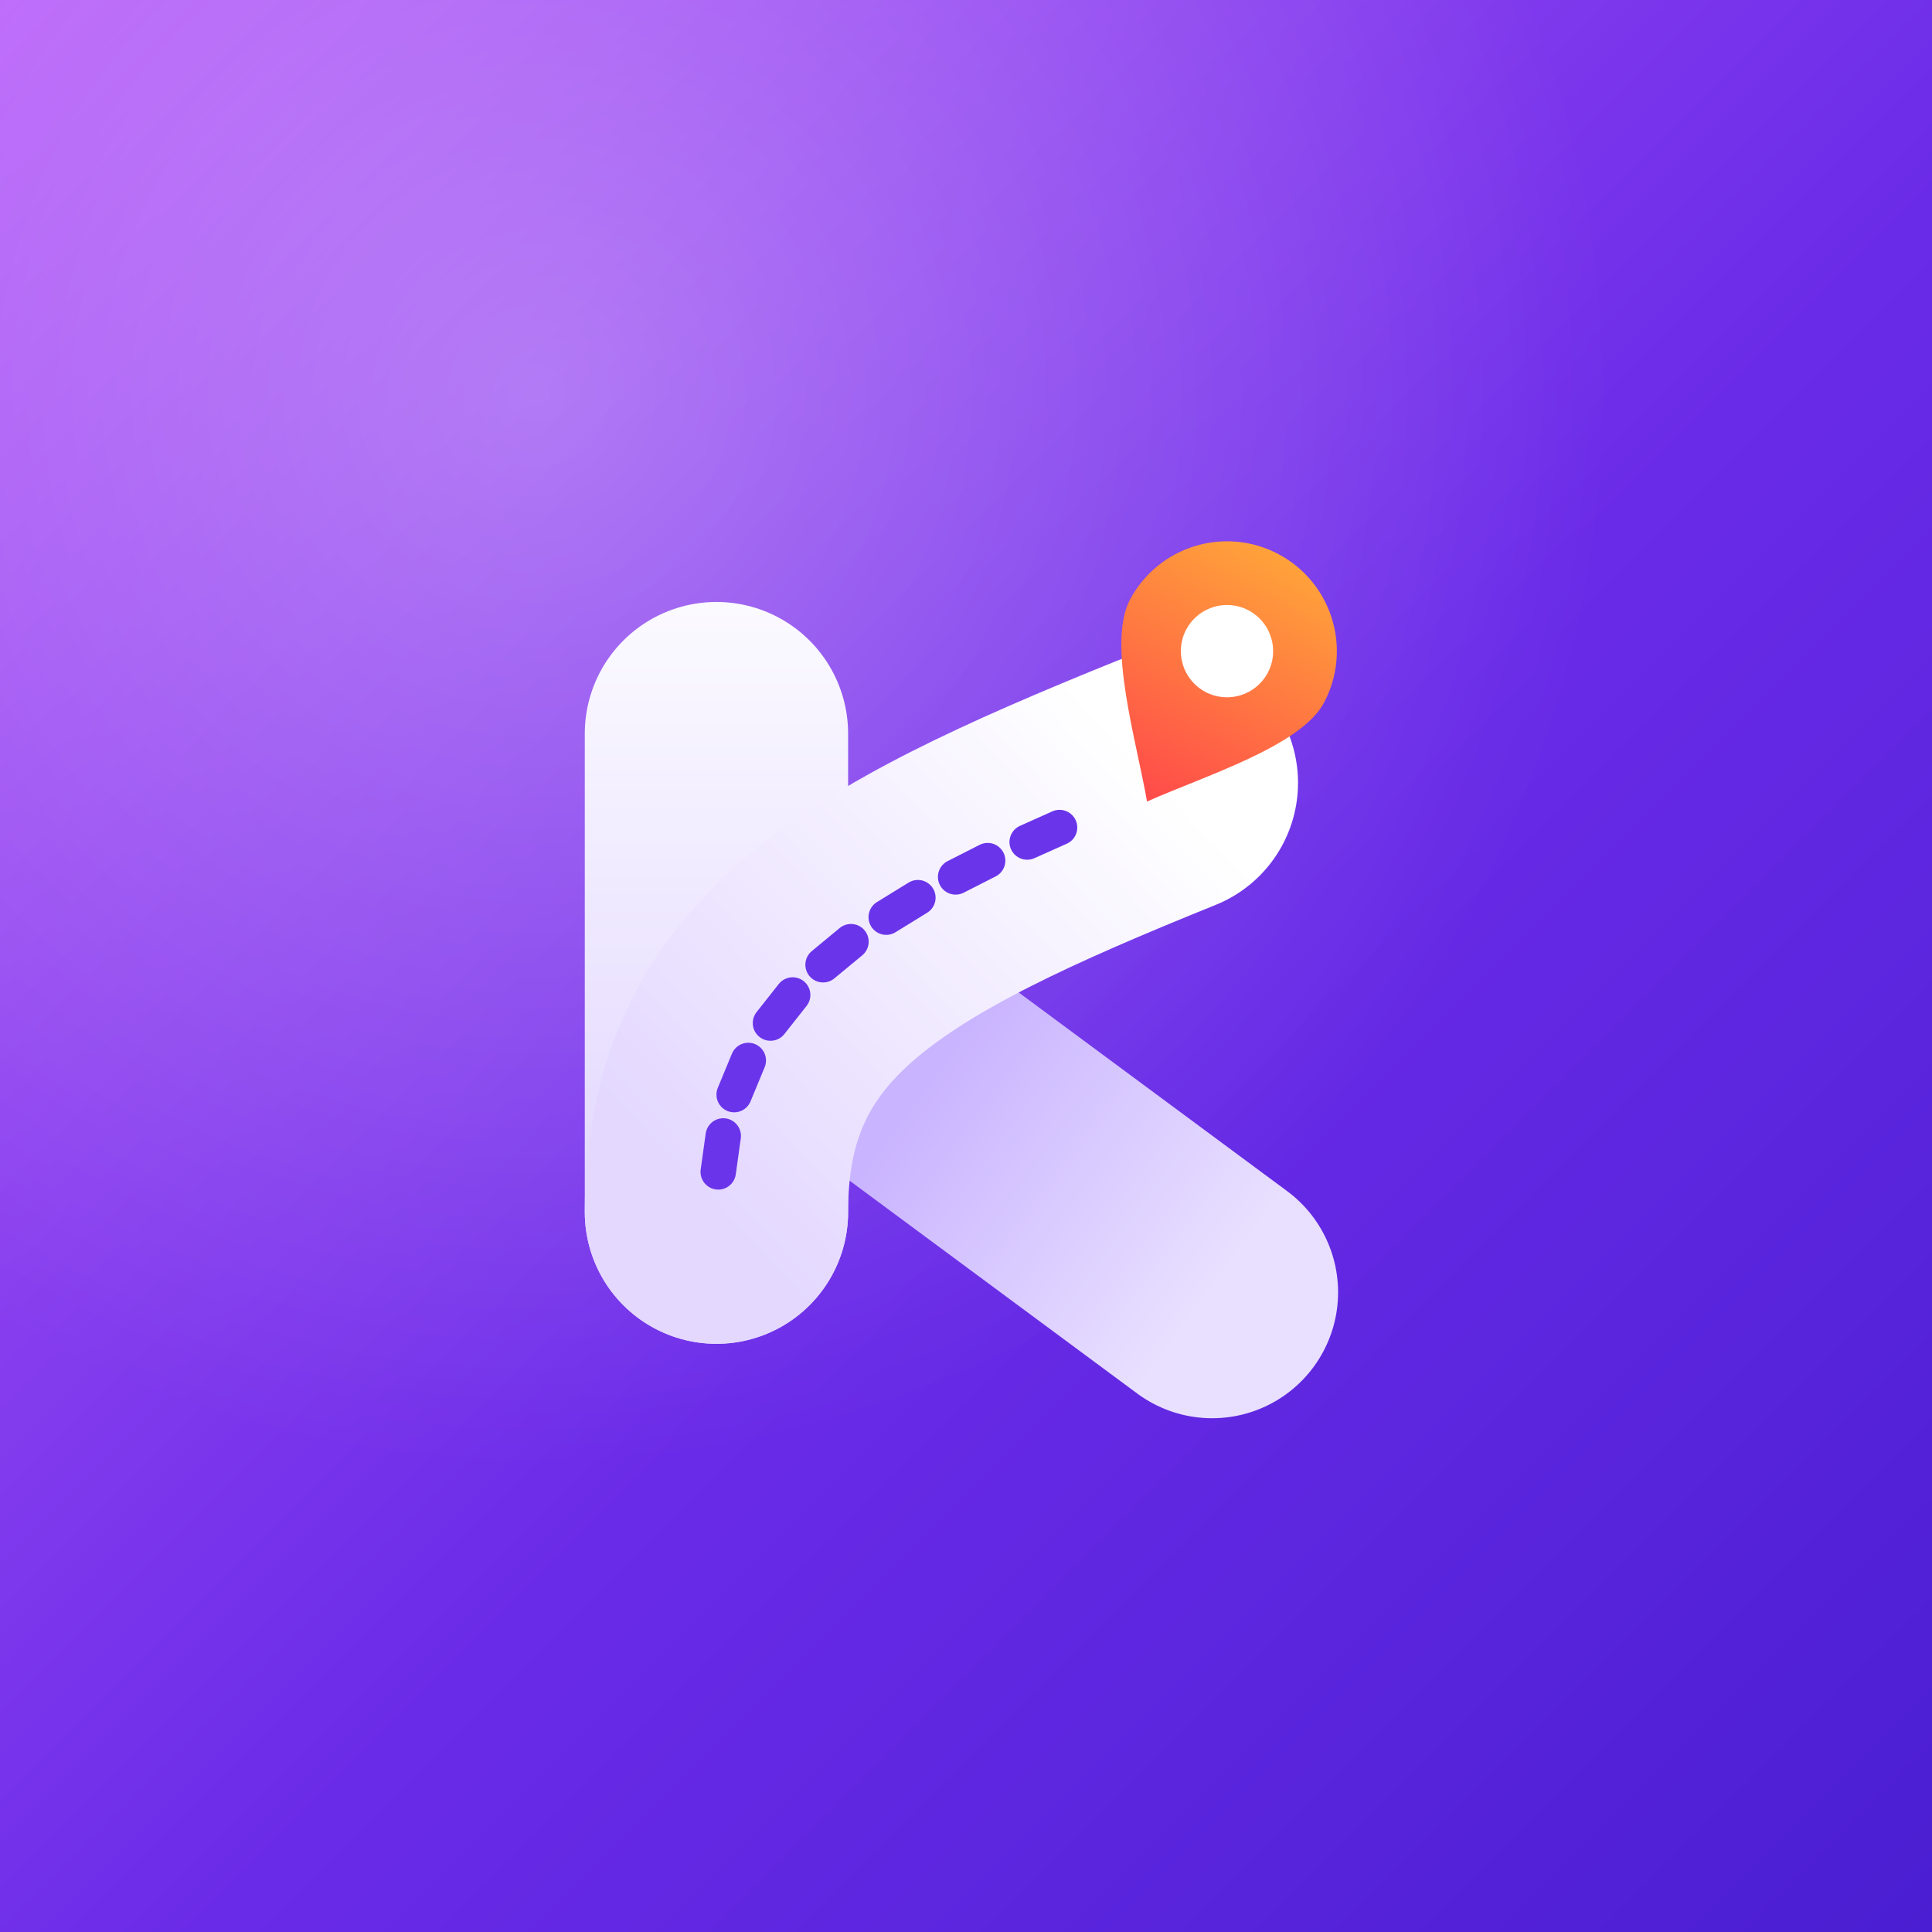
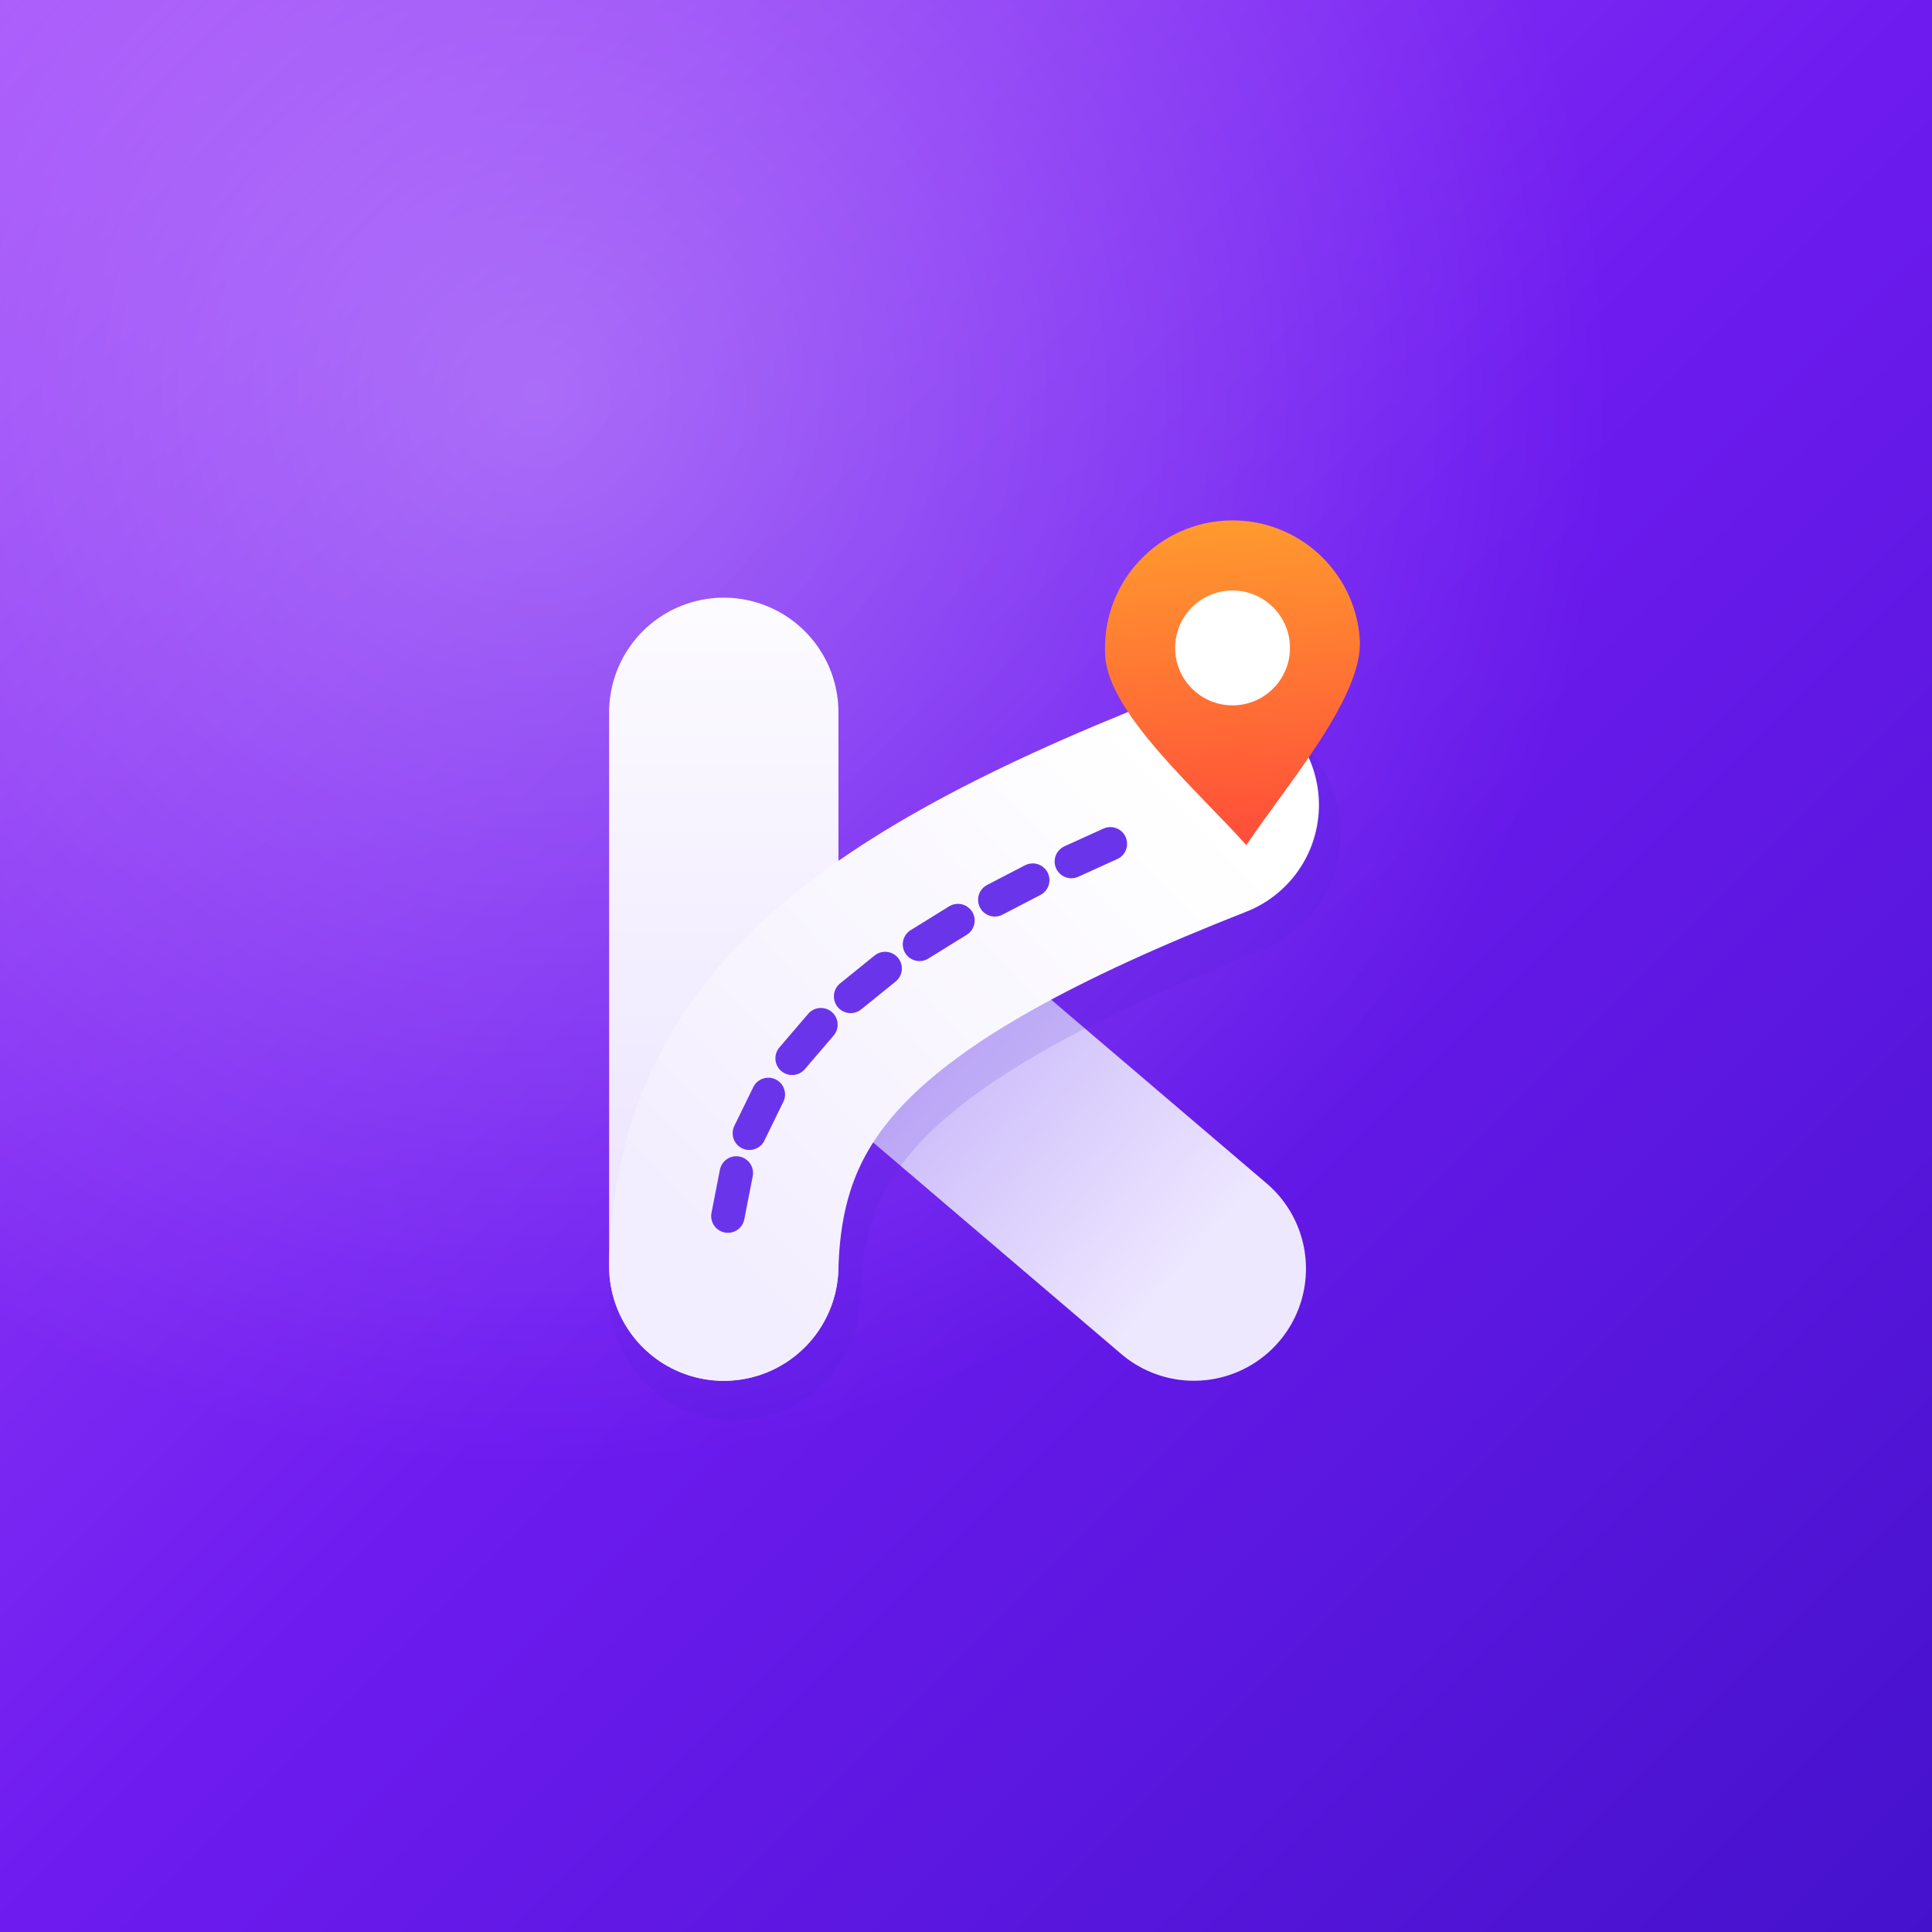
<svg xmlns="http://www.w3.org/2000/svg" viewBox="0 0 108 108" width="432" height="432">
  <defs>
    <linearGradient id="bg" x1="0" y1="0" x2="108" y2="108" gradientUnits="userSpaceOnUse">
-       <stop offset="0" stop-color="#B65CF9" />
-       <stop offset="0.55" stop-color="#6A2BE8" />
-       <stop offset="1" stop-color="#4A1ED2" />
+       <stop offset="0" stop-color="#A24BFA" />
+       <stop offset="0.5" stop-color="#6E1BF0" />
+       <stop offset="1" stop-color="#4512CC" />
    </linearGradient>
    <radialGradient id="glow" cx="30" cy="22" r="60" gradientUnits="userSpaceOnUse">
      <stop offset="0" stop-color="#FFFFFF" stop-opacity="0.28" />
      <stop offset="1" stop-color="#FFFFFF" stop-opacity="0" />
    </radialGradient>
-     <linearGradient id="bar" x1="0" y1="29.0" x2="0" y2="79.8" gradientUnits="userSpaceOnUse">
+     <linearGradient id="bar" x1="0" y1="27.8" x2="0" y2="82.8" gradientUnits="userSpaceOnUse">
      <stop offset="0" stop-color="#FFFFFF" />
-       <stop offset="1" stop-color="#D9CBFF" />
+       <stop offset="1" stop-color="#E6DCFF" />
    </linearGradient>
-     <linearGradient id="leg" x1="51.8" y1="60.4" x2="67.8" y2="72.2" gradientUnits="userSpaceOnUse">
-       <stop offset="0" stop-color="#C9B4FF" />
-       <stop offset="1" stop-color="#E9E0FF" />
+     <linearGradient id="leg" x1="51.1" y1="57.6" x2="66.7" y2="70.9" gradientUnits="userSpaceOnUse">
+       <stop offset="0" stop-color="#C8B6FA" />
+       <stop offset="1" stop-color="#EEE8FF" />
    </linearGradient>
-     <linearGradient id="road" x1="40.0" y1="67.8" x2="65.2" y2="43.8" gradientUnits="userSpaceOnUse">
-       <stop offset="0" stop-color="#E4D8FF" />
+     <linearGradient id="road" x1="40.5" y1="70.8" x2="67.3" y2="45.0" gradientUnits="userSpaceOnUse">
+       <stop offset="0" stop-color="#F3EEFF" />
      <stop offset="1" stop-color="#FFFFFF" />
    </linearGradient>
-     <linearGradient id="pin" x1="0" y1="-6.1" x2="0" y2="9.5" gradientUnits="userSpaceOnUse">
-       <stop offset="0" stop-color="#FFA23A" />
-       <stop offset="1" stop-color="#FF4A4A" />
+     <linearGradient id="pin" x1="0" y1="-7.1" x2="0" y2="11.0" gradientUnits="userSpaceOnUse">
+       <stop offset="0" stop-color="#FF9A2E" />
+       <stop offset="1" stop-color="#FF4D3A" />
    </linearGradient>
  </defs>
  <rect id="BG" width="108" height="108" fill="url(#bg)" />
  <rect width="108" height="108" fill="url(#glow)" />
  <g id="FG">
-     <path d="M40.05,41.01 L40.05,67.76" stroke="url(#bar)" stroke-width="14.72" stroke-linecap="round" fill="none" />
-     <path d="M51.76,60.40 L67.76,72.24" stroke="url(#leg)" stroke-width="14.08" stroke-linecap="round" fill="none" />
-     <path d="M40.05,67.76 C40.05,55.28 48.56,50.48 65.20,43.76" stroke="url(#road)" stroke-width="14.72" stroke-linecap="round" fill="none" />
-     <path d="M40.15,65.51 L40.43,63.50 M41.04,61.19 L41.83,59.28 M43.07,57.19 L44.31,55.62 M46.01,53.93 L47.57,52.64 M49.54,51.27 L51.31,50.18 M53.42,49.02 L55.21,48.11 M57.42,47.07 L59.23,46.26" stroke="#6A35EA" stroke-width="1.98" stroke-linecap="round" fill="none" />
-     <g transform="translate(68.59,36.40) rotate(28)">
-       <path d="M0,9.52 C-2.15,6.76 -6.14,2.76 -6.14,0 A6.14,6.14 0 1,1 6.14,0 C6.14,2.76 2.15,6.76 0,9.52 Z" fill="url(#pin)" />
-       <circle r="2.58" fill="#FFFFFF" />
+     <path d="M40.46,39.82 L40.46,70.78" stroke="url(#bar)" stroke-width="12.82" stroke-linecap="round" fill="none" />
+     <path d="M51.12,57.60 L66.74,70.92" stroke="url(#leg)" stroke-width="12.53" stroke-linecap="round" fill="none" />
+     <path d="M40.46,70.78 C40.75,59.76 47.16,52.92 67.32,45.00" transform="translate(0.6,1.6)" stroke="#4B1ED2" stroke-opacity="0.14" stroke-width="14.04" stroke-linecap="round" fill="none" />
+     <path d="M40.46,70.78 C40.75,59.76 47.16,52.92 67.32,45.00" stroke="url(#road)" stroke-width="12.82" stroke-linecap="round" fill="none" />
+     <path d="M40.69,67.98 L41.16,65.57 M41.89,63.35 L42.95,61.18 M44.28,59.16 L45.89,57.28 M47.55,55.70 L49.48,54.14 M51.40,52.79 L53.55,51.46 M55.61,50.30 L57.73,49.20 M59.89,48.16 L62.07,47.17" stroke="#6A35EA" stroke-width="1.87" stroke-linecap="round" fill="none" />
+     <g transform="translate(68.90,36.22) rotate(-4)">
+       <path d="M0,11.05 C-2.49,7.84 -7.13,3.21 -7.13,0 A7.13,7.13 0 1,1 7.13,0 C7.13,3.21 2.49,7.84 0,11.05 Z" fill="url(#pin)" />
+       <circle r="3.21" fill="#FFFFFF" />
    </g>
  </g>
</svg>
